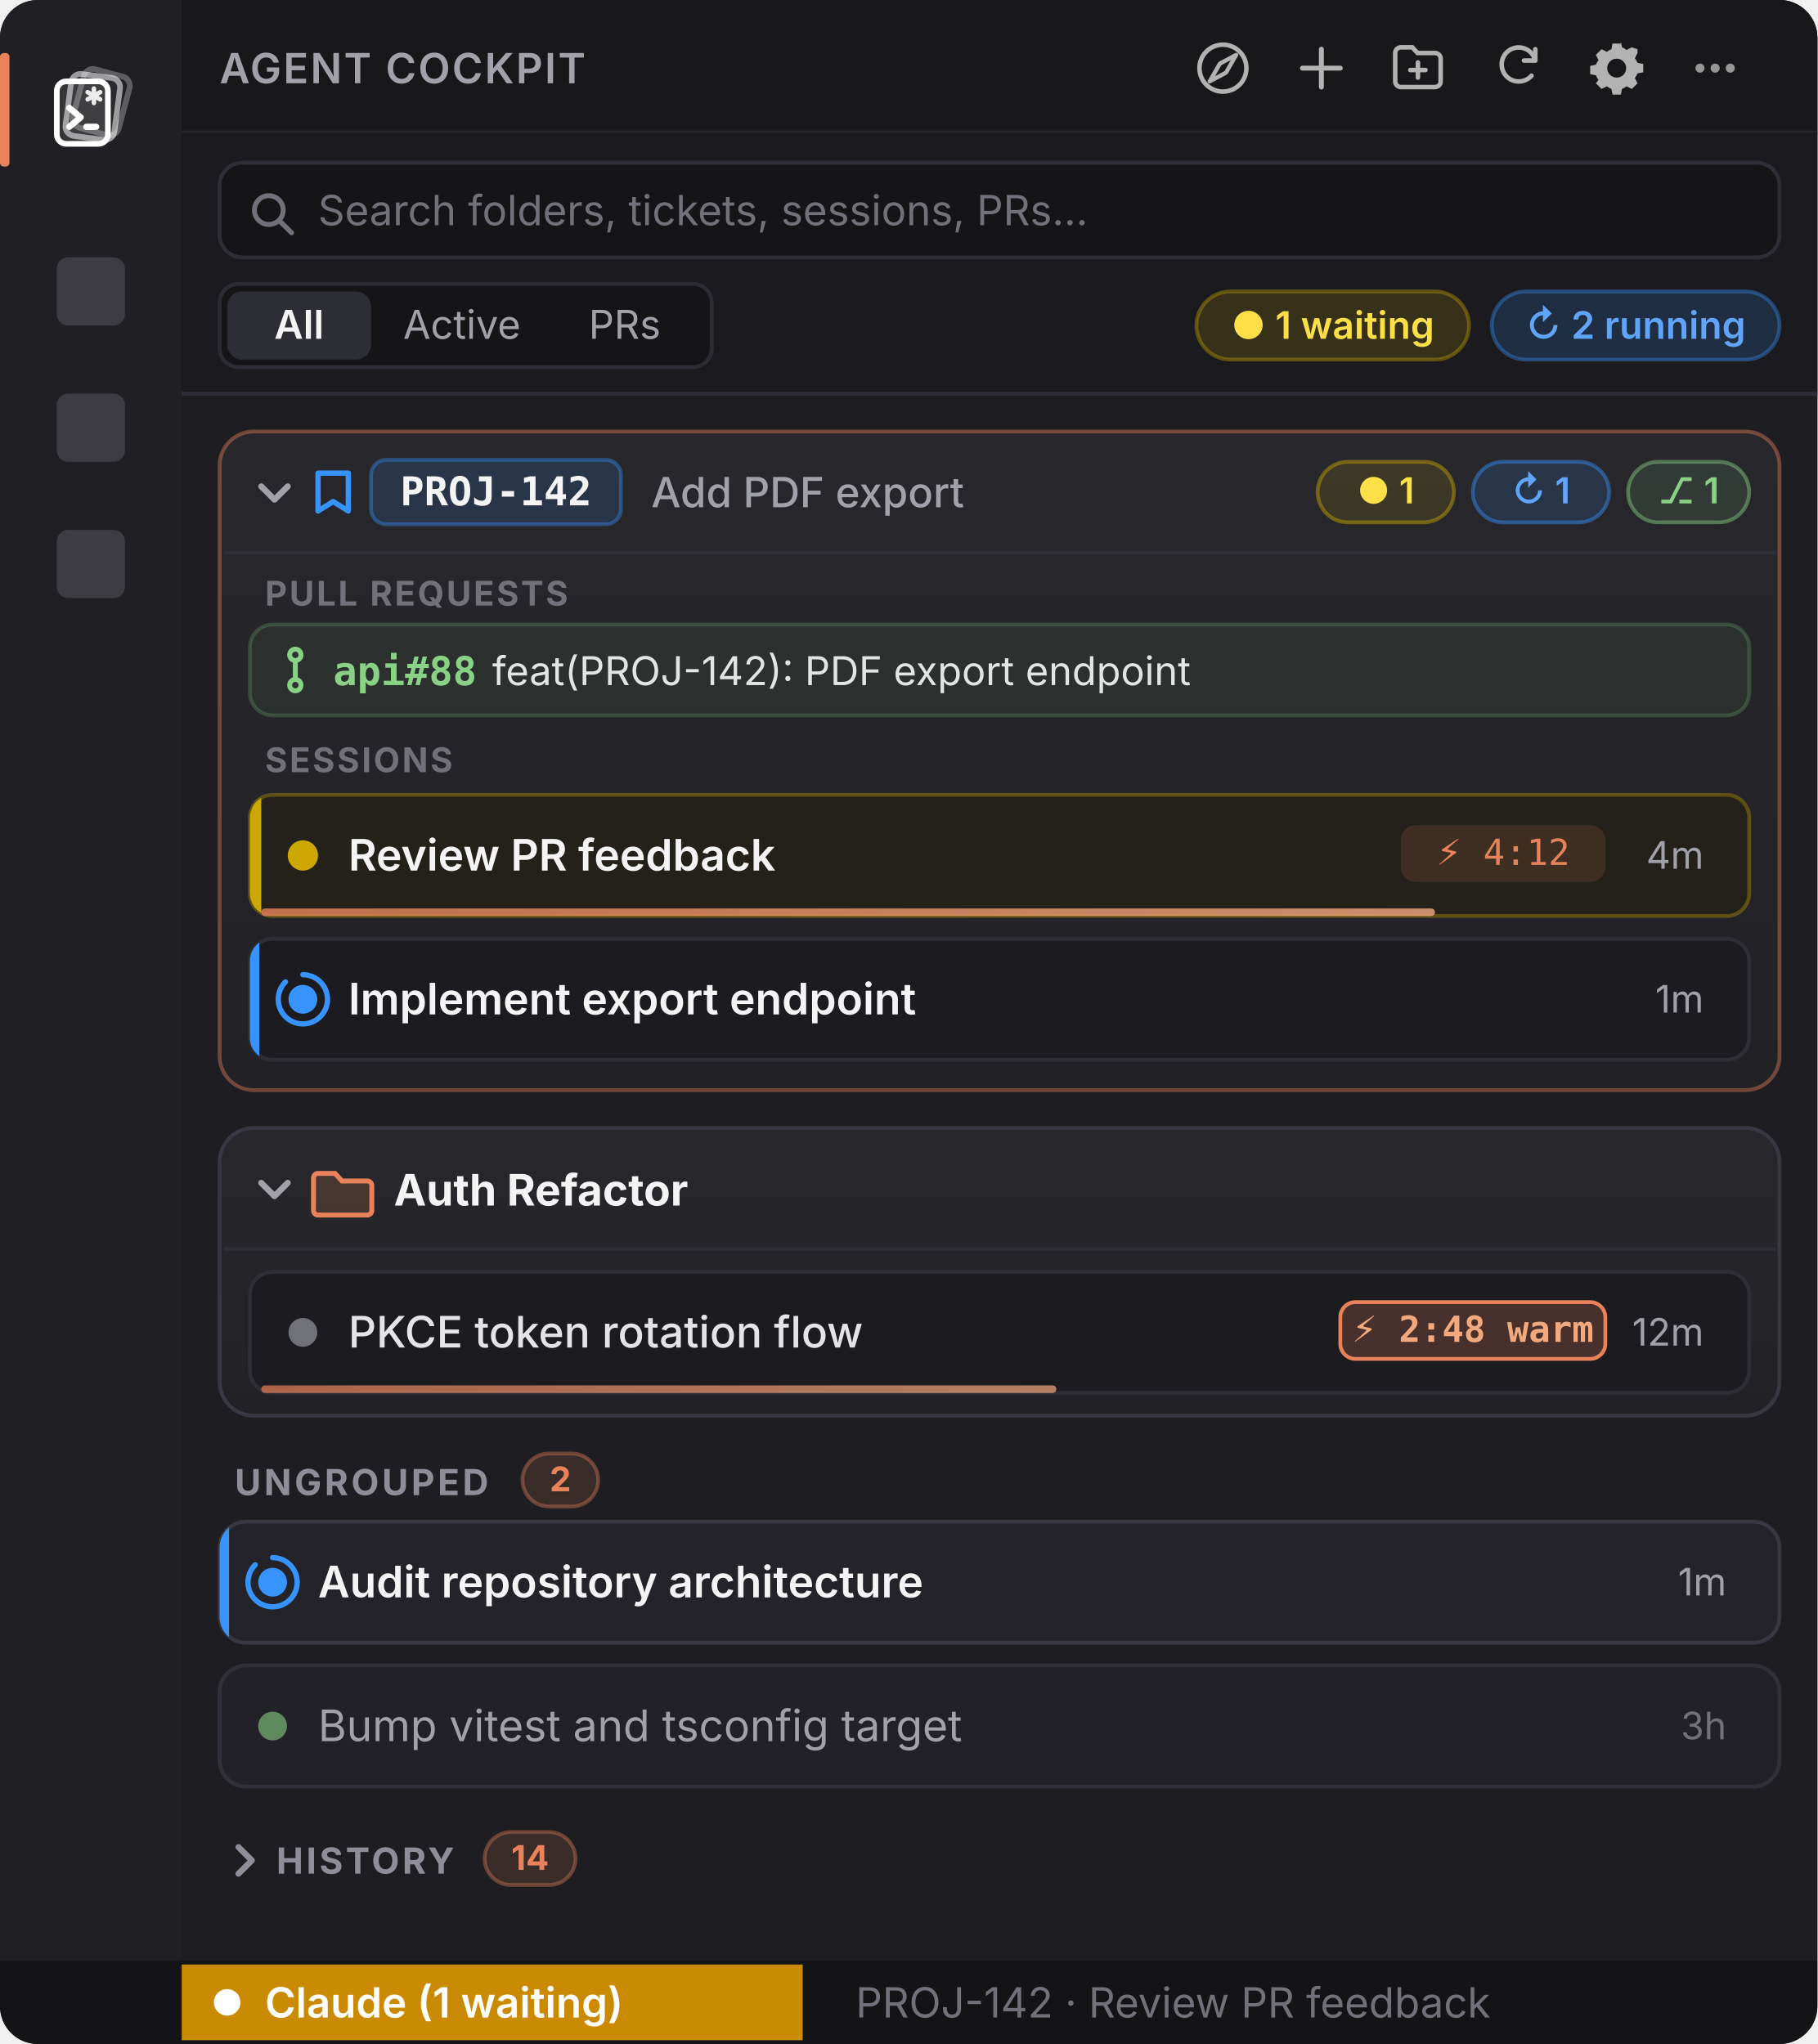
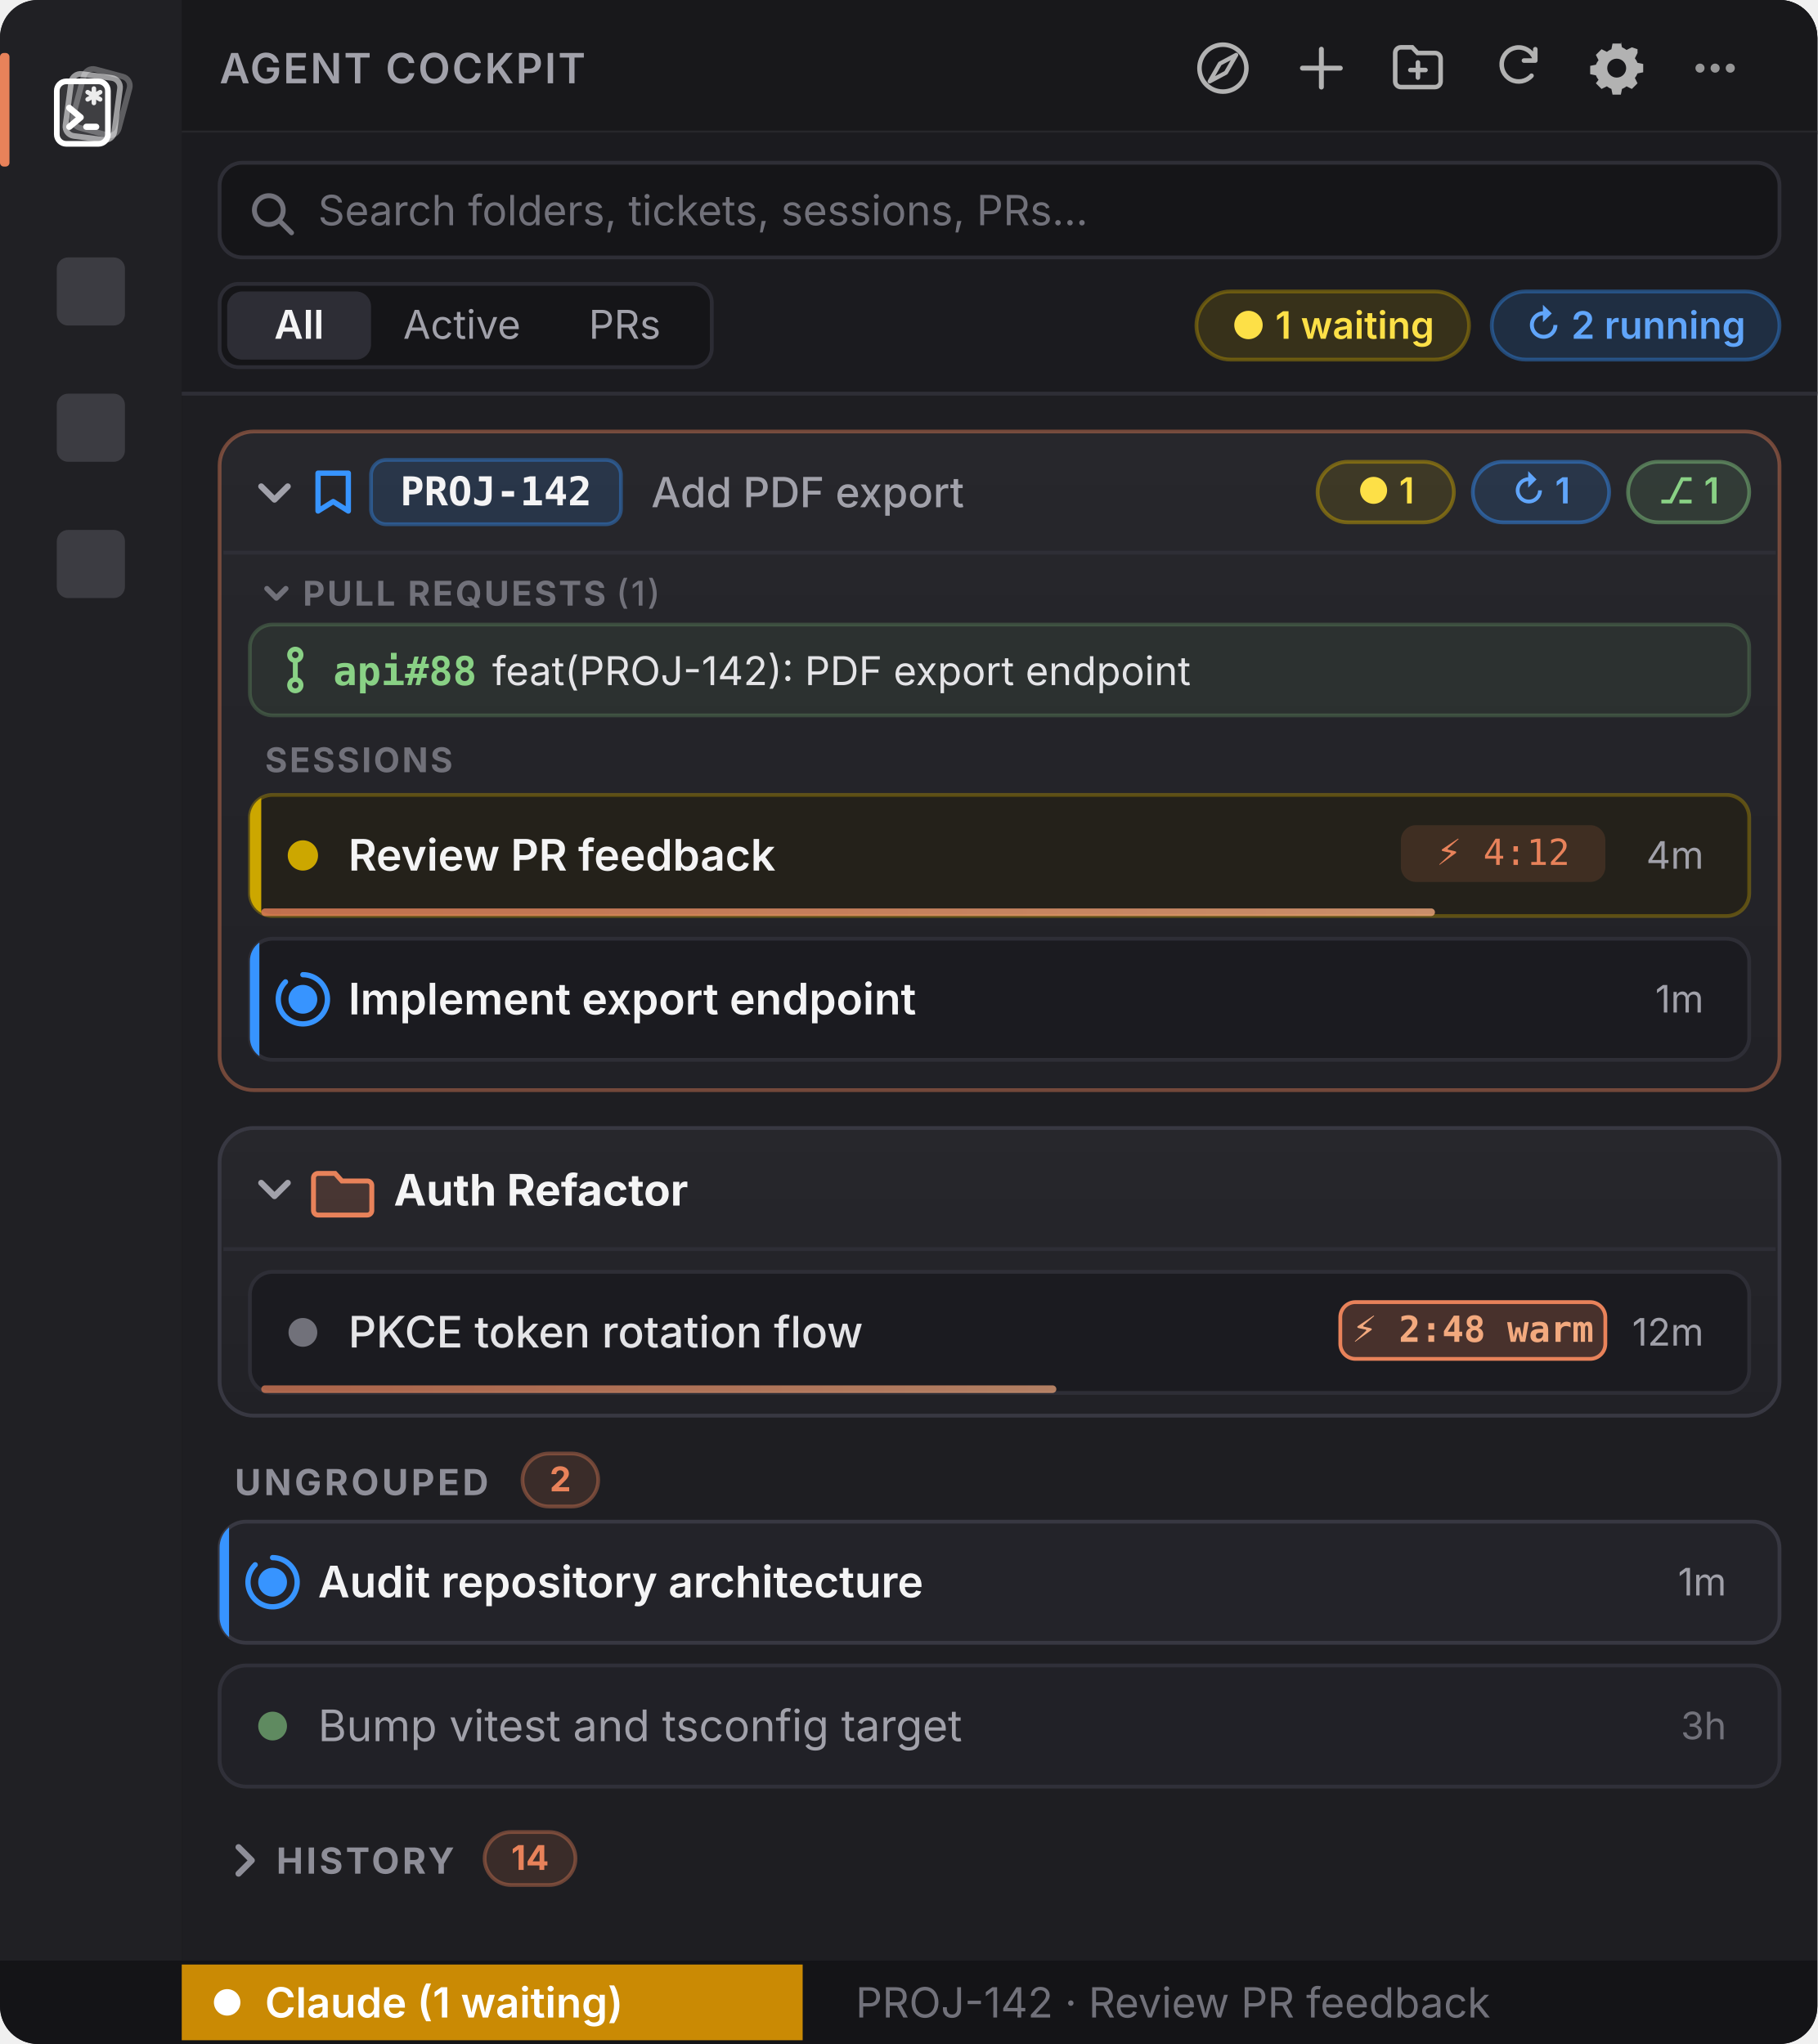
<svg xmlns="http://www.w3.org/2000/svg" width="480" height="540" viewBox="0 0 480 540" font-family="-apple-system, BlinkMacSystemFont, 'Segoe UI', Inter, Helvetica, Arial, sans-serif" font-size="12">
  <defs>
    <clipPath id="frame">
      <rect width="480" height="540" rx="10" />
    </clipPath>
    <linearGradient id="cardGrad" x1="0" y1="0" x2="0" y2="1">
      <stop offset="0%" stop-color="#27272c" />
      <stop offset="100%" stop-color="#212126" />
    </linearGradient>
    <linearGradient id="brandGrad" x1="0" y1="0" x2="1" y2="1">
      <stop offset="0%" stop-color="#e8825a" />
      <stop offset="100%" stop-color="#c96442" />
    </linearGradient>
    <linearGradient id="cacheGrad" x1="0" y1="0" x2="1" y2="0">
      <stop offset="0%" stop-color="#e8825a" />
      <stop offset="100%" stop-color="#f2a97e" />
    </linearGradient>
  </defs>
  <g clip-path="url(#frame)">
    <rect width="480" height="540" fill="#18181b" />
    <rect width="48" height="518" fill="#202024" />
    <rect x="0" y="14" width="2.5" height="30" rx="1" fill="#e8825a" />
    <g transform="translate(12 17)" fill="none" stroke="#ffffff" stroke-width="1.5" stroke-linecap="round" stroke-linejoin="round">
      <rect x="8.5" y="2" width="12.5" height="16" rx="2.5" fill="#ffffff" fill-opacity="0.04" opacity="0.28" transform="rotate(15 14.75 10)" />
      <rect x="6" y="3" width="13" height="16.5" rx="2.5" fill="#ffffff" fill-opacity="0.06" opacity="0.55" transform="rotate(7.5 12.5 11.25)" />
      <rect x="3" y="4.5" width="13.5" height="16.5" rx="2.5" fill="#ffffff" fill-opacity="0.1" />
      <g transform="translate(12.8 8.3)" stroke-width="1.2" opacity="0.9">
        <line x1="0" y1="-1.9" x2="0" y2="1.9" />
        <line x1="-1.65" y1="-0.95" x2="1.65" y2="0.95" />
        <line x1="-1.65" y1="0.95" x2="1.65" y2="-0.95" />
      </g>
      <path d="M6.3 11.5l3 2.5-3 2.5" stroke-width="1.65" />
      <line x1="10.8" y1="16.5" x2="13.4" y2="16.5" stroke-width="1.65" />
    </g>
    <g fill="#71717a" opacity=".35">
      <rect x="15" y="68" width="18" height="18" rx="3" />
      <rect x="15" y="104" width="18" height="18" rx="3" />
      <rect x="15" y="140" width="18" height="18" rx="3" />
    </g>
    <rect x="48" width="432" height="518" fill="#1e1e22" />
    <rect x="48" y="0" width="432" height="35" fill="#18181b" />
    <line x1="48" y1="35" x2="480" y2="35" stroke="#27272b" />
    <text x="58" y="22" fill="#a1a1aa" font-size="11" font-weight="600" letter-spacing="0.5">AGENT COCKPIT</text>
    <g transform="translate(314 9)" opacity="0.85">
      <circle cx="9" cy="9" r="6.2" fill="none" stroke="#cccccc" stroke-width="1.2" />
      <path d="M12.5 5.5 L8.2 7.8 L5.5 12.5 L9.8 10.2 Z" fill="none" stroke="#cccccc" stroke-width="1.1" stroke-linejoin="round" />
    </g>
    <g transform="translate(340 9)" opacity="0.85">
      <path d="M9 4v10M4 9h10" fill="none" stroke="#cccccc" stroke-width="1.3" stroke-linecap="round" />
    </g>
    <g transform="translate(366 9)" opacity="0.85">
      <path d="M2.5 5A1.5 1.5 0 0 1 4 3.5h3l1.4 1.5H13A1.5 1.5 0 0 1 14.5 6.5v6A1.5 1.5 0 0 1 13 14H4a1.5 1.5 0 0 1-1.5-1.5V5z" fill="none" stroke="#cccccc" stroke-width="1.2" />
      <path d="M8.5 7.5v4M6.5 9.5h4" fill="none" stroke="#cccccc" stroke-width="1.2" stroke-linecap="round" />
    </g>
    <g transform="translate(392 9)" opacity="0.85">
      <path d="M13.5 7A4.5 4.5 0 1 0 12.5 11M13.5 4v3h-3" fill="none" stroke="#cccccc" stroke-width="1.2" stroke-linecap="round" stroke-linejoin="round" />
    </g>
    <g transform="translate(418 9)" opacity="0.85">
      <path d="M10.1 2.5H7.9l-.3 1.5a5 5 0 0 0-1.2.7L5 4 3.5 5.5l.7 1.4a5 5 0 0 0-.7 1.2l-1.5.3v2.2l1.5.3a5 5 0 0 0 .7 1.2L3.5 13 5 14.5l1.4-.7a5 5 0 0 0 1.2.7l.3 1.5h2.2l.3-1.5a5 5 0 0 0 1.2-.7l1.4.7 1.5-1.5-.7-1.4a5 5 0 0 0 .7-1.2l1.5-.3V7.9l-1.5-.3a5 5 0 0 0-.7-1.2l.7-1.4L14.5 4 13 3.5l-1.4.7a5 5 0 0 0-1.2-.7l-.3-1.5zM9 11.5a2.5 2.5 0 1 1 0-5 2.5 2.5 0 0 1 0 5z" fill="#cccccc" fill-rule="evenodd" />
    </g>
    <g transform="translate(444 9)" opacity="0.7">
      <circle cx="5" cy="9" r="1.2" fill="#cccccc" />
      <circle cx="9" cy="9" r="1.2" fill="#cccccc" />
      <circle cx="13" cy="9" r="1.2" fill="#cccccc" />
    </g>
    <rect x="48" y="35" width="432" height="69" fill="#1b1b1f" />
    <line x1="48" y1="104" x2="480" y2="104" stroke="#2e2e36" />
    <g transform="translate(58 43)">
      <rect width="412" height="25" rx="6" fill="#151518" stroke="#2e2e36" />
      <circle cx="13" cy="12.5" r="3.8" fill="none" stroke="#71717a" stroke-width="1.3" />
      <line x1="16" y1="15.5" x2="19" y2="18.5" stroke="#71717a" stroke-width="1.3" stroke-linecap="round" />
      <text x="26" y="16.5" fill="#71717a" font-size="11">Search folders, tickets, sessions, PRs…</text>
    </g>
    <g transform="translate(58 75)">
      <rect width="130" height="22" rx="5" fill="#151518" stroke="#2c2c34" />
      <rect x="2" y="2" width="38" height="18" rx="4" fill="#2d2d35" />
      <text x="21" y="14.5" text-anchor="middle" fill="#f4f4f5" font-size="10.5" font-weight="600">All</text>
      <text x="64" y="14.5" text-anchor="middle" fill="#a1a1aa" font-size="10.5">Active</text>
      <text x="107" y="14.5" text-anchor="middle" fill="#a1a1aa" font-size="10.5">PRs</text>
      <rect x="258" y="2" width="72" height="18" rx="9" fill="#cca700" fill-opacity="0.16" stroke="#cca700" stroke-opacity="0.38" />
      <text x="294" y="14.5" text-anchor="middle" fill="#fde047" font-size="10" font-weight="600">● 1 waiting</text>
      <rect x="336" y="2" width="76" height="18" rx="9" fill="#3794ff" fill-opacity="0.16" stroke="#3794ff" stroke-opacity="0.38" />
      <text x="374" y="14.5" text-anchor="middle" fill="#60a5fa" font-size="10" font-weight="600">↻ 2 running</text>
    </g>
    <g transform="translate(58 114)">
      <rect width="412" height="174" rx="9" fill="url(#cardGrad)" stroke="#e8825a" stroke-opacity="0.42" />
      <path d="M11 14.5l3.5 3.5 3.5-3.5" fill="none" stroke="#a1a1aa" stroke-width="1.6" stroke-linecap="round" stroke-linejoin="round" />
      <path d="M26 11h8v10l-4-2.5-4 2.5z" fill="none" stroke="#3794ff" stroke-width="1.4" stroke-linejoin="round" />
      <rect x="40" y="7.5" width="66" height="17" rx="4" fill="#3794ff" fill-opacity="0.14" stroke="#3794ff" stroke-opacity="0.38" />
      <text x="73" y="19.5" text-anchor="middle" fill="#f4f4f5" font-size="10.5" font-weight="700" font-family="ui-monospace, SFMono-Regular, Menlo, monospace">PROJ-142</text>
      <text x="114" y="20" fill="#a1a1aa" font-size="11" font-weight="500">Add PDF export</text>
      <rect x="290" y="8" width="36" height="16" rx="8" fill="#cca700" fill-opacity="0.14" stroke="#cca700" stroke-opacity="0.45" />
      <text x="308" y="19" text-anchor="middle" fill="#fde047" font-size="9.5" font-weight="600">● 1</text>
      <rect x="331" y="8" width="36" height="16" rx="8" fill="#3794ff" fill-opacity="0.14" stroke="#3794ff" stroke-opacity="0.45" />
      <text x="349" y="19" text-anchor="middle" fill="#60a5fa" font-size="9.5" font-weight="600">↻ 1</text>
      <rect x="372" y="8" width="32" height="16" rx="8" fill="#89d185" fill-opacity="0.12" stroke="#89d185" stroke-opacity="0.45" />
      <text x="388" y="19" text-anchor="middle" fill="#89d185" font-size="9.5" font-weight="600">⎇ 1</text>
      <line x1="1" y1="32" x2="411" y2="32" stroke="#2e2e36" />
-       <text x="12" y="46" fill="#71717a" font-size="9" font-weight="700" letter-spacing="0.6">PULL REQUESTS</text>
+       <path d="M12.5 41.5l2.5 2.5 2.5-2.5" fill="none" stroke="#71717a" stroke-width="1.4" stroke-linecap="round" stroke-linejoin="round" />
+       <text x="22" y="46" fill="#71717a" font-size="9" font-weight="700" letter-spacing="0.6">PULL REQUESTS <tspan font-weight="500" opacity="0.85">(1)</tspan>
+       </text>
      <g transform="translate(8 51)">
        <rect width="396" height="24" rx="6" fill="#89d185" fill-opacity="0.07" stroke="#89d185" stroke-opacity="0.22" />
        <circle cx="12" cy="8" r="1.5" fill="none" stroke="#89d185" stroke-width="1.3" />
        <circle cx="12" cy="16" r="1.5" fill="none" stroke="#89d185" stroke-width="1.3" />
        <line x1="12" y1="9.5" x2="12" y2="14.5" stroke="#89d185" stroke-width="1.3" />
        <text x="22" y="16" fill="#89d185" font-size="10.5" font-weight="600" font-family="ui-monospace, SFMono-Regular, Menlo, monospace">api#88</text>
        <text x="64" y="16" fill="#e4e4e7" font-size="10.5">feat(PROJ-142): PDF export endpoint</text>
      </g>
      <text x="12" y="90" fill="#71717a" font-size="9" font-weight="700" letter-spacing="0.6">SESSIONS</text>
      <g transform="translate(8 96)">
        <rect width="396" height="32" rx="6" fill="#24211a" stroke="#cca700" stroke-opacity="0.35" />
        <path d="M0 6a6 6 0 0 1 3 -5.2v30.4a6 6 0 0 1 -3 -5.2z" fill="#cca700" />
        <circle cx="14" cy="16" r="4" fill="#cca700">
          <animate attributeName="opacity" values="1;0.35;1" dur="1.5s" repeatCount="indefinite" />
        </circle>
        <text x="26" y="20" fill="#f4f4f5" font-size="11.5" font-weight="600">Review PR feedback</text>
        <rect x="304" y="8" width="54" height="15" rx="4" fill="#e8825a" fill-opacity="0.14" />
        <text x="331" y="18.5" text-anchor="middle" fill="#e8825a" font-size="9.5" font-family="ui-monospace, SFMono-Regular, Menlo, monospace">⚡ 4:12</text>
        <text x="384" y="19.5" text-anchor="end" fill="#a1a1aa" font-size="10">4m</text>
        <rect x="3" y="30" width="310" height="2" rx="1" fill="url(#cacheGrad)" opacity="0.8" />
      </g>
      <g transform="translate(8 134)">
        <rect width="396" height="32" rx="6" fill="#1b1b20" stroke="#2e2e36" />
        <path d="M0 6a6 6 0 0 1 2.5 -5v30a6 6 0 0 1 -2.5 -5z" fill="#3794ff" />
        <circle cx="14" cy="16" r="3.8" fill="#3794ff">
          <animate attributeName="opacity" values="1;0.45;1" dur="1.3s" repeatCount="indefinite" />
        </circle>
        <path d="M14 9.5a6.5 6.5 0 1 1 -4.6 1.9" fill="none" stroke="#3794ff" stroke-width="1.4" stroke-linecap="round">
          <animateTransform attributeName="transform" type="rotate" from="0 14 16" to="360 14 16" dur="1.1s" repeatCount="indefinite" />
        </path>
        <text x="26" y="20" fill="#f4f4f5" font-size="11.5" font-weight="600">Implement export endpoint</text>
        <text x="384" y="19.5" text-anchor="end" fill="#a1a1aa" font-size="10">1m</text>
      </g>
    </g>
    <g transform="translate(58 298)">
      <rect width="412" height="76" rx="9" fill="url(#cardGrad)" stroke="#383842" />
      <path d="M11 14.5l3.5 3.5 3.5-3.5" fill="none" stroke="#a1a1aa" stroke-width="1.6" stroke-linecap="round" stroke-linejoin="round" />
      <path d="M26 12h4.5l1.8 2h6.7a1.2 1.2 0 0 1 1.2 1.2v6.6a1.2 1.2 0 0 1-1.2 1.2H26a1.2 1.2 0 0 1-1.2-1.2V13.2A1.2 1.2 0 0 1 26 12z" fill="#e8825a" fill-opacity="0.18" stroke="#e8825a" stroke-width="1.3" />
      <text x="46" y="20.5" fill="#f4f4f5" font-size="11.5" font-weight="700">Auth Refactor</text>
      <line x1="1" y1="32" x2="411" y2="32" stroke="#2e2e36" />
      <g transform="translate(8 38)">
        <rect width="396" height="32" rx="6" fill="#1b1b20" stroke="#2e2e36" />
        <circle cx="14" cy="16" r="3.8" fill="#71717a" />
        <text x="26" y="20" fill="#e4e4e7" font-size="11.5" font-weight="500">PKCE token rotation flow</text>
        <rect x="288" y="8" width="70" height="15" rx="4" fill="#e8825a" fill-opacity="0.22" stroke="#e8825a" stroke-width="1" />
        <text x="323" y="18.5" text-anchor="middle" fill="#f2a97e" font-size="9.5" font-weight="600" font-family="ui-monospace, SFMono-Regular, Menlo, monospace">⚡ 2:48 warm</text>
        <text x="384" y="19.5" text-anchor="end" fill="#a1a1aa" font-size="10">12m</text>
        <rect x="3" y="30" width="210" height="2" rx="1" fill="url(#cacheGrad)" opacity="0.7" />
      </g>
    </g>
    <g transform="translate(58 384)">
      <text x="4" y="11" fill="#8e8e98" font-size="9.5" font-weight="700" letter-spacing="0.8">UNGROUPED</text>
      <rect x="80" y="0" width="20" height="14" rx="7" fill="#e8825a" fill-opacity="0.14" stroke="#e8825a" stroke-opacity="0.38" />
      <text x="90" y="10" text-anchor="middle" fill="#e8825a" font-size="9" font-weight="700">2</text>
      <g transform="translate(0 18)">
        <rect width="412" height="32" rx="7" fill="#232329" stroke="#383842" />
        <path d="M0 7a7 7 0 0 1 2.5 -5.5v29a7 7 0 0 1 -2.5 -5.5z" fill="#3794ff" />
        <circle cx="14" cy="16" r="3.8" fill="#3794ff">
          <animate attributeName="opacity" values="1;0.45;1" dur="1.3s" repeatCount="indefinite" />
        </circle>
        <path d="M14 9.5a6.5 6.5 0 1 1 -4.6 1.9" fill="none" stroke="#3794ff" stroke-width="1.4" stroke-linecap="round">
          <animateTransform attributeName="transform" type="rotate" from="0 14 16" to="360 14 16" dur="1.1s" repeatCount="indefinite" />
        </path>
        <text x="26" y="20" fill="#f4f4f5" font-size="11.5" font-weight="600">Audit repository architecture</text>
        <text x="398" y="19.5" text-anchor="end" fill="#a1a1aa" font-size="10">1m</text>
      </g>
      <g transform="translate(0 56)">
        <rect width="412" height="32" rx="7" fill="#232329" stroke="#383842" opacity="0.72" />
        <circle cx="14" cy="16" r="3.8" fill="#89d185" opacity="0.6" />
        <text x="26" y="20" fill="#a1a1aa" font-size="11.5">Bump vitest and tsconfig target</text>
        <text x="398" y="19.5" text-anchor="end" fill="#71717a" font-size="10">3h</text>
      </g>
    </g>
    <g transform="translate(58 484)">
      <path d="M5 4l3.5 3.5L5 11" fill="none" stroke="#8e8e98" stroke-width="1.6" stroke-linecap="round" stroke-linejoin="round" />
      <text x="15" y="11" fill="#8e8e98" font-size="9.5" font-weight="700" letter-spacing="0.8">HISTORY</text>
      <rect x="70" y="0" width="24" height="14" rx="7" fill="#e8825a" fill-opacity="0.14" stroke="#e8825a" stroke-opacity="0.38" />
      <text x="82" y="10" text-anchor="middle" fill="#e8825a" font-size="9" font-weight="700">14</text>
    </g>
    <rect y="518" width="480" height="22" fill="#141417" />
    <rect x="48" y="519" width="164" height="20" fill="#ca8a04" />
    <circle cx="60" cy="529" r="3.5" fill="#ffffff" />
    <text x="70" y="533" fill="#ffffff" font-size="11" font-weight="600">Claude (1 waiting)</text>
    <text x="226" y="533" fill="#71717a" font-size="11">PROJ-142 · Review PR feedback</text>
  </g>
</svg>
